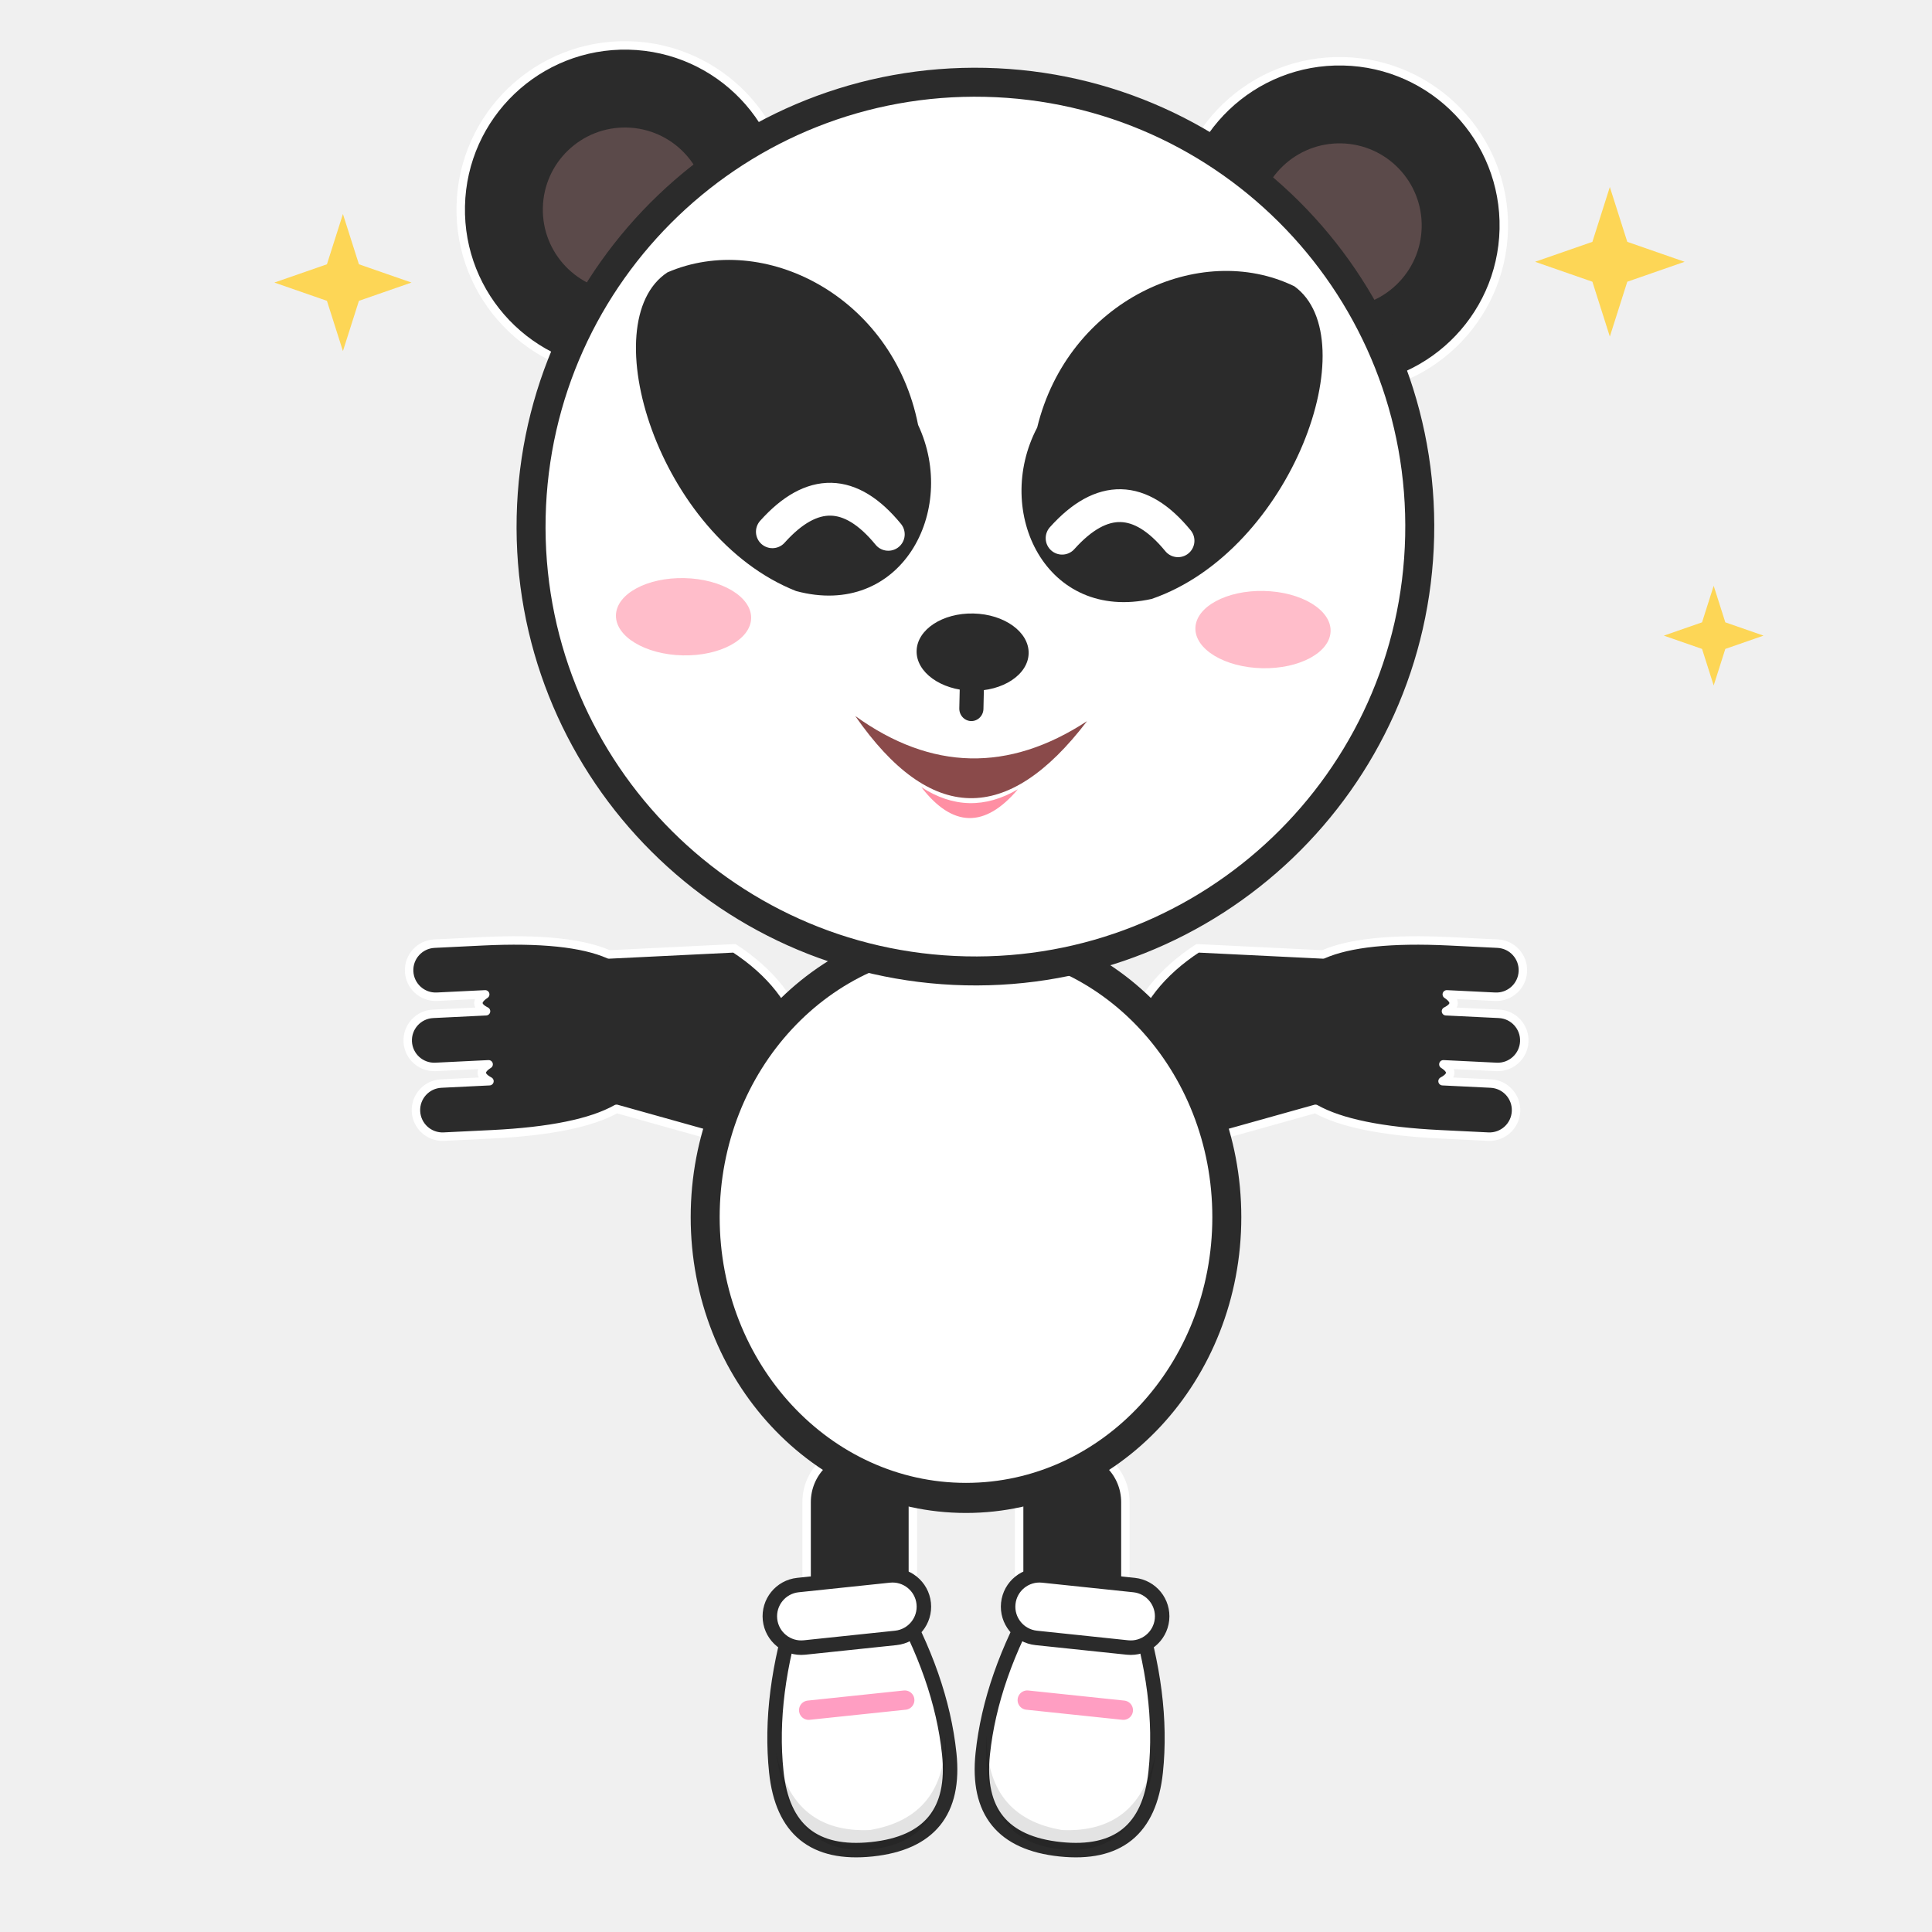
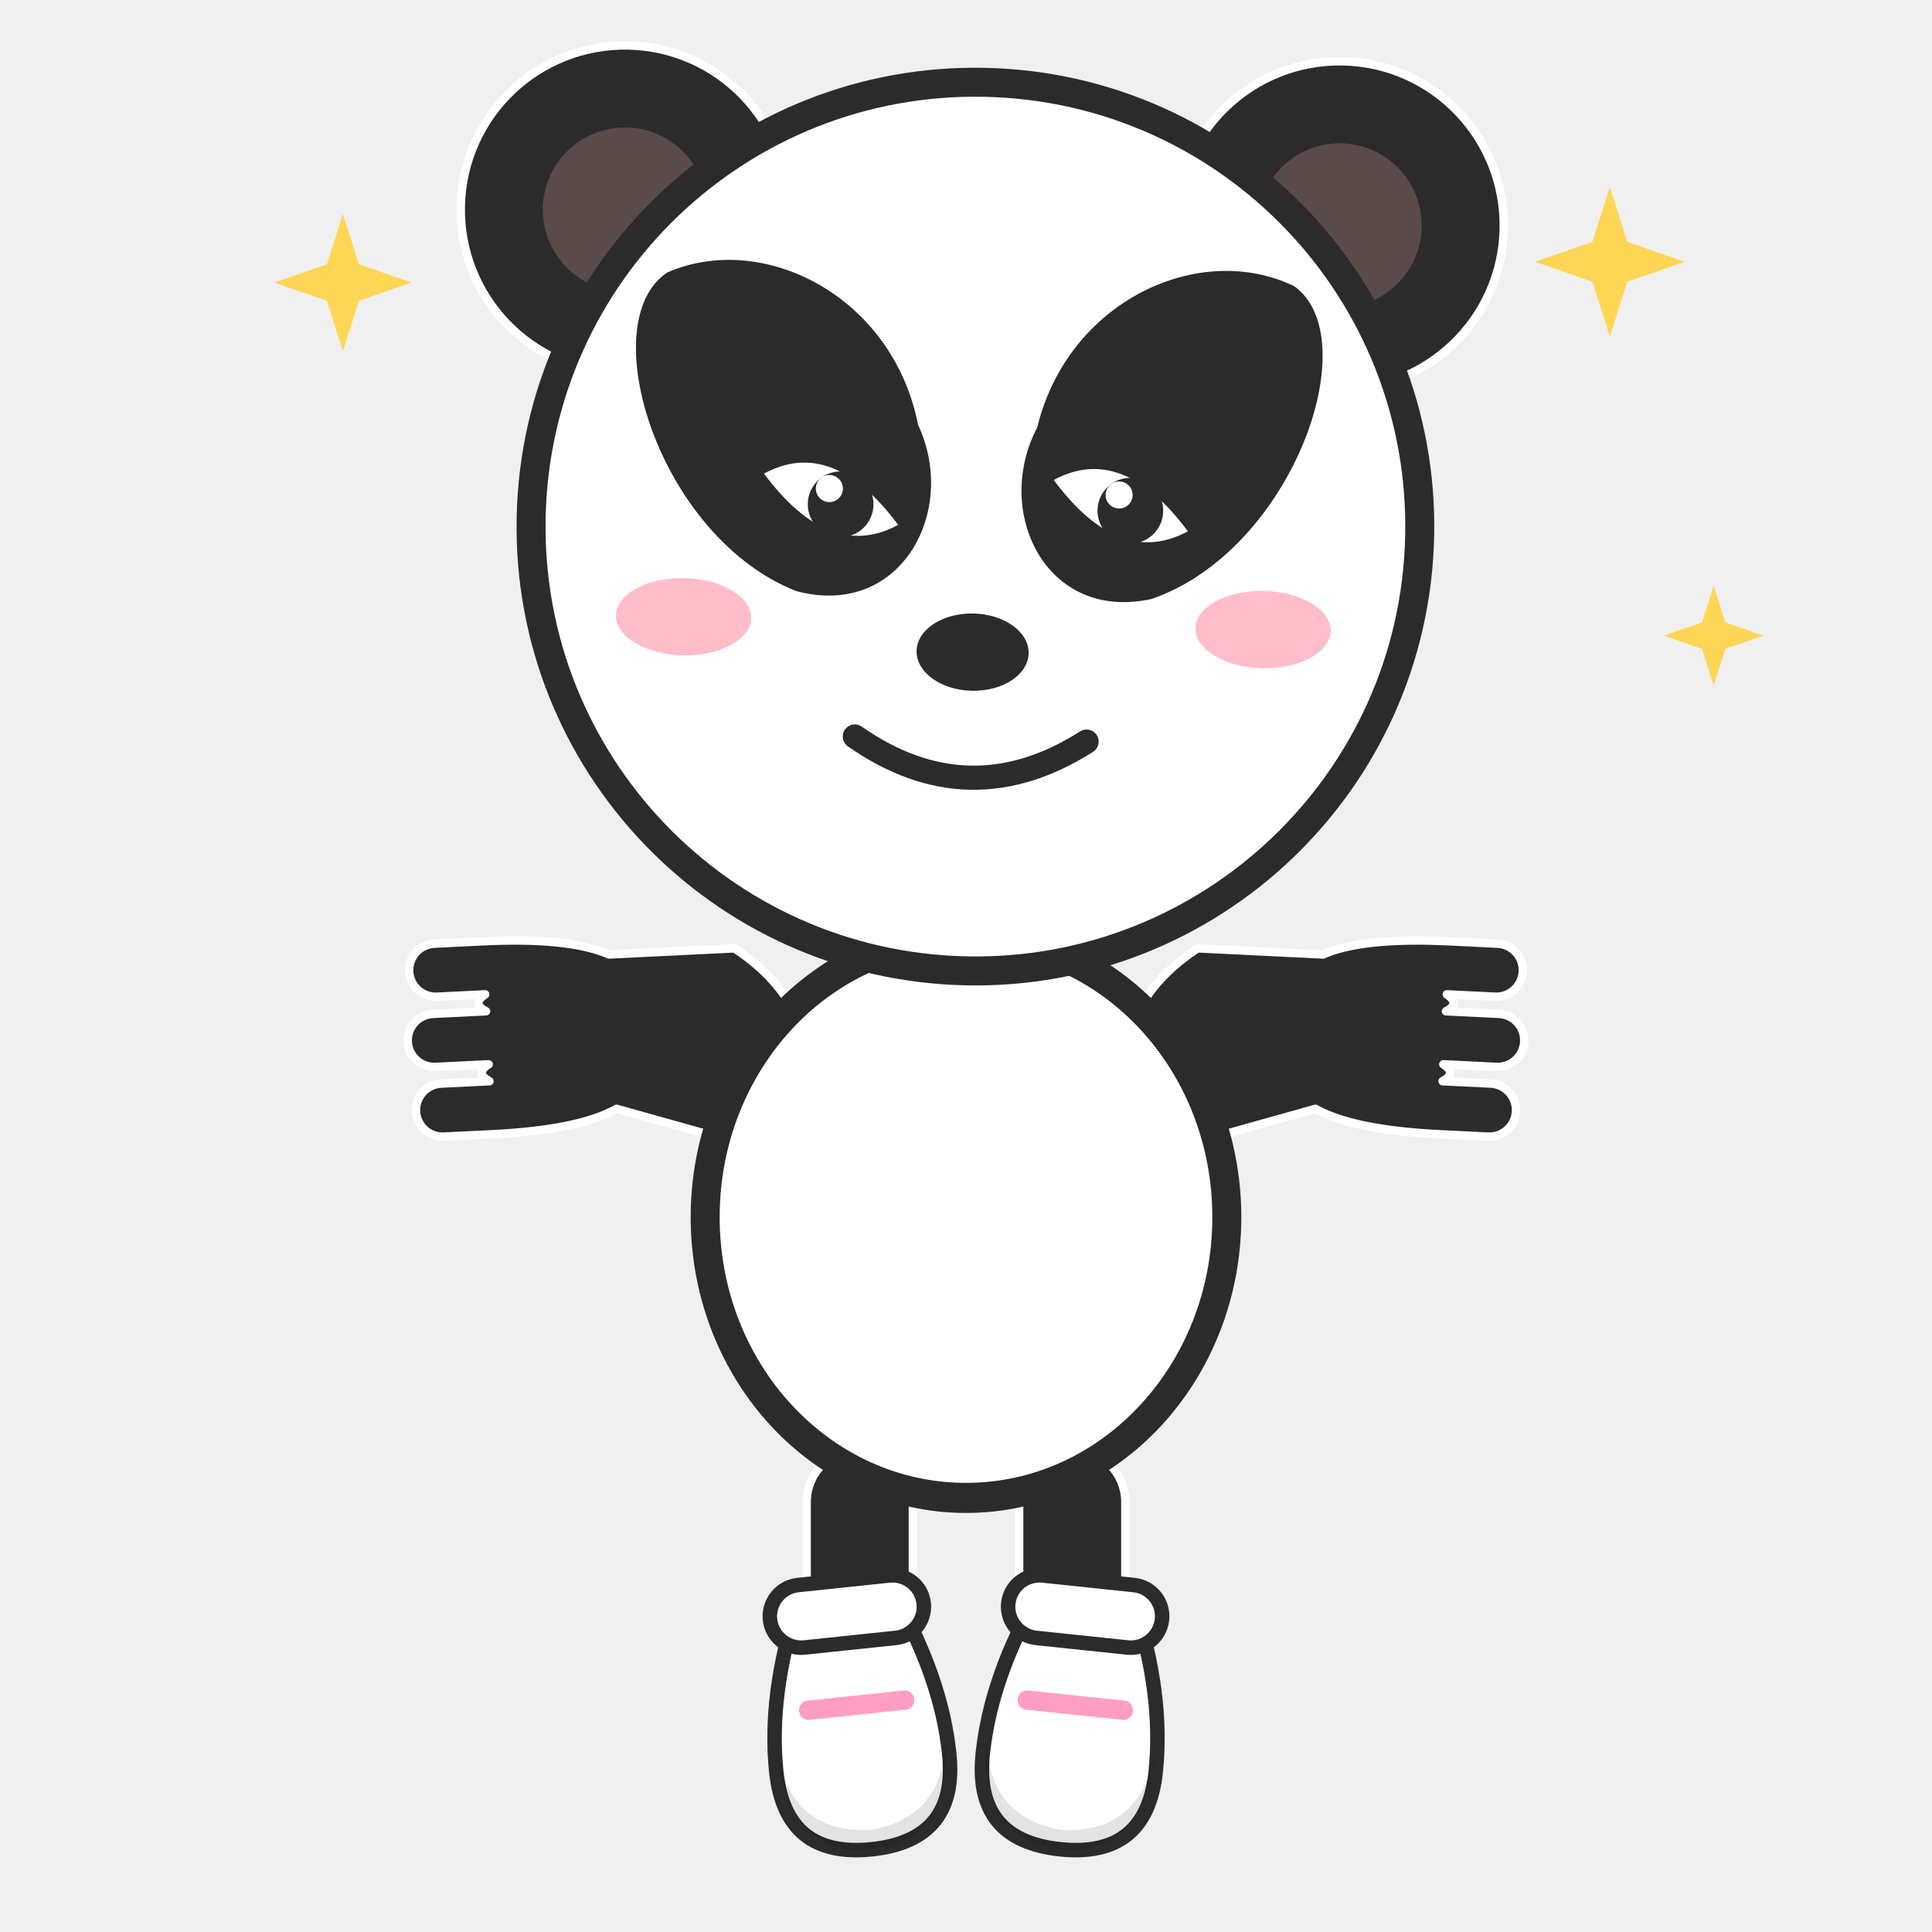
<svg xmlns="http://www.w3.org/2000/svg" viewBox="0 0 200 200" width="200" height="200" role="img" aria-label="Panda feliz">
  <defs>
    <g id="foot">
      <path d="M84 170Q80 179 80 187Q80 196 89 196Q98 196 98 187Q98 179 94 170Z" fill="#fff" stroke="#2b2b2b" stroke-width="1.5" />
      <path d="M80.2 185Q80.5 196 89 196Q97.5 196 97.8 185Q97 193.5 89 194Q81 193.5 80.2 185Z" fill="#000" opacity="0.11" />
      <rect x="81" y="168" width="16" height="6.5" rx="3.25" fill="#fff" stroke="#2b2b2b" stroke-width="1.5" />
      <path d="M84 181H94" fill="none" stroke="#ff9ec2" stroke-width="2" stroke-linecap="round" />
    </g>
    <path id="patch" d="M71 29C63 33 67 55 80 62C90 66 97 56 94 47C93 34 81 26 71 29Z" fill="#2b2b2b" />
    <path id="spark" d="M0 -6 L1.4 -1.6 L6 0 L1.4 1.6 L0 6 L-1.4 1.6 L-6 0 L-1.4 -1.6 Z" />
    <path id="arm" d="M82 116Q68 110 60 121L60 134Q58 138 58 147L58 152A2.75 2.75 0 0 0 63.5 152L63.5 147Q64.4 148.5 65.25 147L65.25 152.5A2.75 2.75 0 0 0 70.75 152.5L70.75 147Q71.6 148.5 72.5 147L72.5 152A2.75 2.75 0 0 0 78 152L78 147Q78 138 76 134L82 116Z" />
  </defs>
  <g class="panda" data-emotion="feliz" fill="#2b2b2b" stroke-linejoin="round">
    <g class="legs" stroke="#fff" stroke-width="0.875">
      <rect x="83.5" y="150" width="11" height="30" rx="5.5" />
      <rect x="105.5" y="150" width="11" height="30" rx="5.5" />
    </g>
    <use href="#foot" transform="translate(0 -1.50) translate(0 -3) rotate(-6 89 184)" />
    <use href="#foot" transform="translate(0 -1.50) matrix(-1 0 0 1 200 0) translate(0 -3) rotate(-6 89 184)" />
    <g class="arms" stroke="#fff" stroke-width="0.875">
      <g transform="rotate(5.20 80 118) rotate(82 80 118)">
        <use href="#arm" />
      </g>
      <g transform="rotate(-5.20 120 118) matrix(-1 0 0 1 200 0) rotate(82 80 118)">
        <use href="#arm" />
      </g>
    </g>
    <ellipse transform="translate(100 126) scale(1 1.038) translate(-100 -126)" class="body" cx="100" cy="126" rx="27" ry="28" fill="#fff" stroke="#2b2b2b" stroke-width="3" />
    <g class="head" transform="rotate(-1.73 100 102) translate(0 -1.50) rotate(3 100 102)">
      <g class="ears" stroke="#fff" stroke-width="0.875">
        <circle cx="63" cy="24" r="17" />
        <circle cx="137" cy="24" r="17" />
      </g>
      <circle cx="63" cy="24" r="8.5" fill="#5b4a4a" />
      <circle cx="137" cy="24" r="8.5" fill="#5b4a4a" />
      <circle class="skull" cx="100" cy="56" r="46" fill="#fff" stroke="#2b2b2b" stroke-width="3" />
      <g class="patches">
        <use href="#patch" transform="translate(85 50) scale(1.04) rotate(-8) translate(-85 -50)" />
        <use href="#patch" transform="matrix(-1 0 0 1 200 0) translate(85 50) scale(1.04) rotate(-8) translate(-85 -50)" />
      </g>
-       <g transform="translate(0.00 0) translate(100 55) scale(1.000 1.000) translate(-100 -55)" class="eyes" fill="none" stroke="#fff" stroke-width="3.4" stroke-linecap="round">
-         <path d="M79 57 Q85 50 91 57" />
-         <path d="M109 57 Q115 50 121 57" />
+       <g transform="translate(0.00 0) translate(100 55) scale(1.000 1.000) translate(-100 -55)" class="eyes">
+         <path d="M78 51 Q85 47 92 56 Q85 60 78 51 Z" fill="#fff" />
+         <path d="M108 51 Q115 47 122 56 Q115 60 108 51 Z" fill="#fff" />
+         <circle cx="86" cy="54" r="3.4" fill="#2b2b2b" />
+         <circle cx="116" cy="54" r="3.4" fill="#2b2b2b" />
+         <circle cx="84.8" cy="52.4" r="1.4" fill="#fff" />
+         <circle cx="114.8" cy="52.4" r="1.4" fill="#fff" />
      </g>
      <ellipse class="nose" cx="100" cy="69" rx="5.8" ry="4" />
-       <g transform="translate(0.00 0) translate(100 80) scale(1 1.030) translate(-100 -80)" class="mouth">
-         <path d="M100 73 V75" fill="none" stroke="#2b2b2b" stroke-width="2.5" stroke-linecap="round" />
-         <path d="M88 76 Q100 92 112 76 Q100 84 88 76 Z" fill="#8a4a4a" />
-         <path d="M95 83 Q100 89 105 83 Q100 86 95 83 Z" fill="#ff8fa3" />
+       <g transform="translate(0.00 0) translate(100 80) scale(1 1.000) translate(-100 -80)" class="mouth">
+         <path d="M88 78 Q100 86 112 78" fill="none" stroke="#2b2b2b" stroke-width="2.5" stroke-linecap="round" />
      </g>
      <g class="blush" fill="#ffb3c1" opacity="0.86">
        <ellipse cx="70" cy="66" rx="7" ry="4" />
        <ellipse cx="130" cy="66" rx="7" ry="4" />
      </g>
    </g>
    <g transform="translate(0.00 0.00) translate(100 40) scale(1.075) translate(-100 -40)" opacity="0.87" class="extra" fill="#ffd23f">
      <use href="#spark" transform="translate(40 30) scale(1.1)" />
      <use href="#spark" transform="translate(162 28) scale(1.2)" />
      <use href="#spark" transform="translate(172 64) scale(0.8)" />
    </g>
  </g>
</svg>
